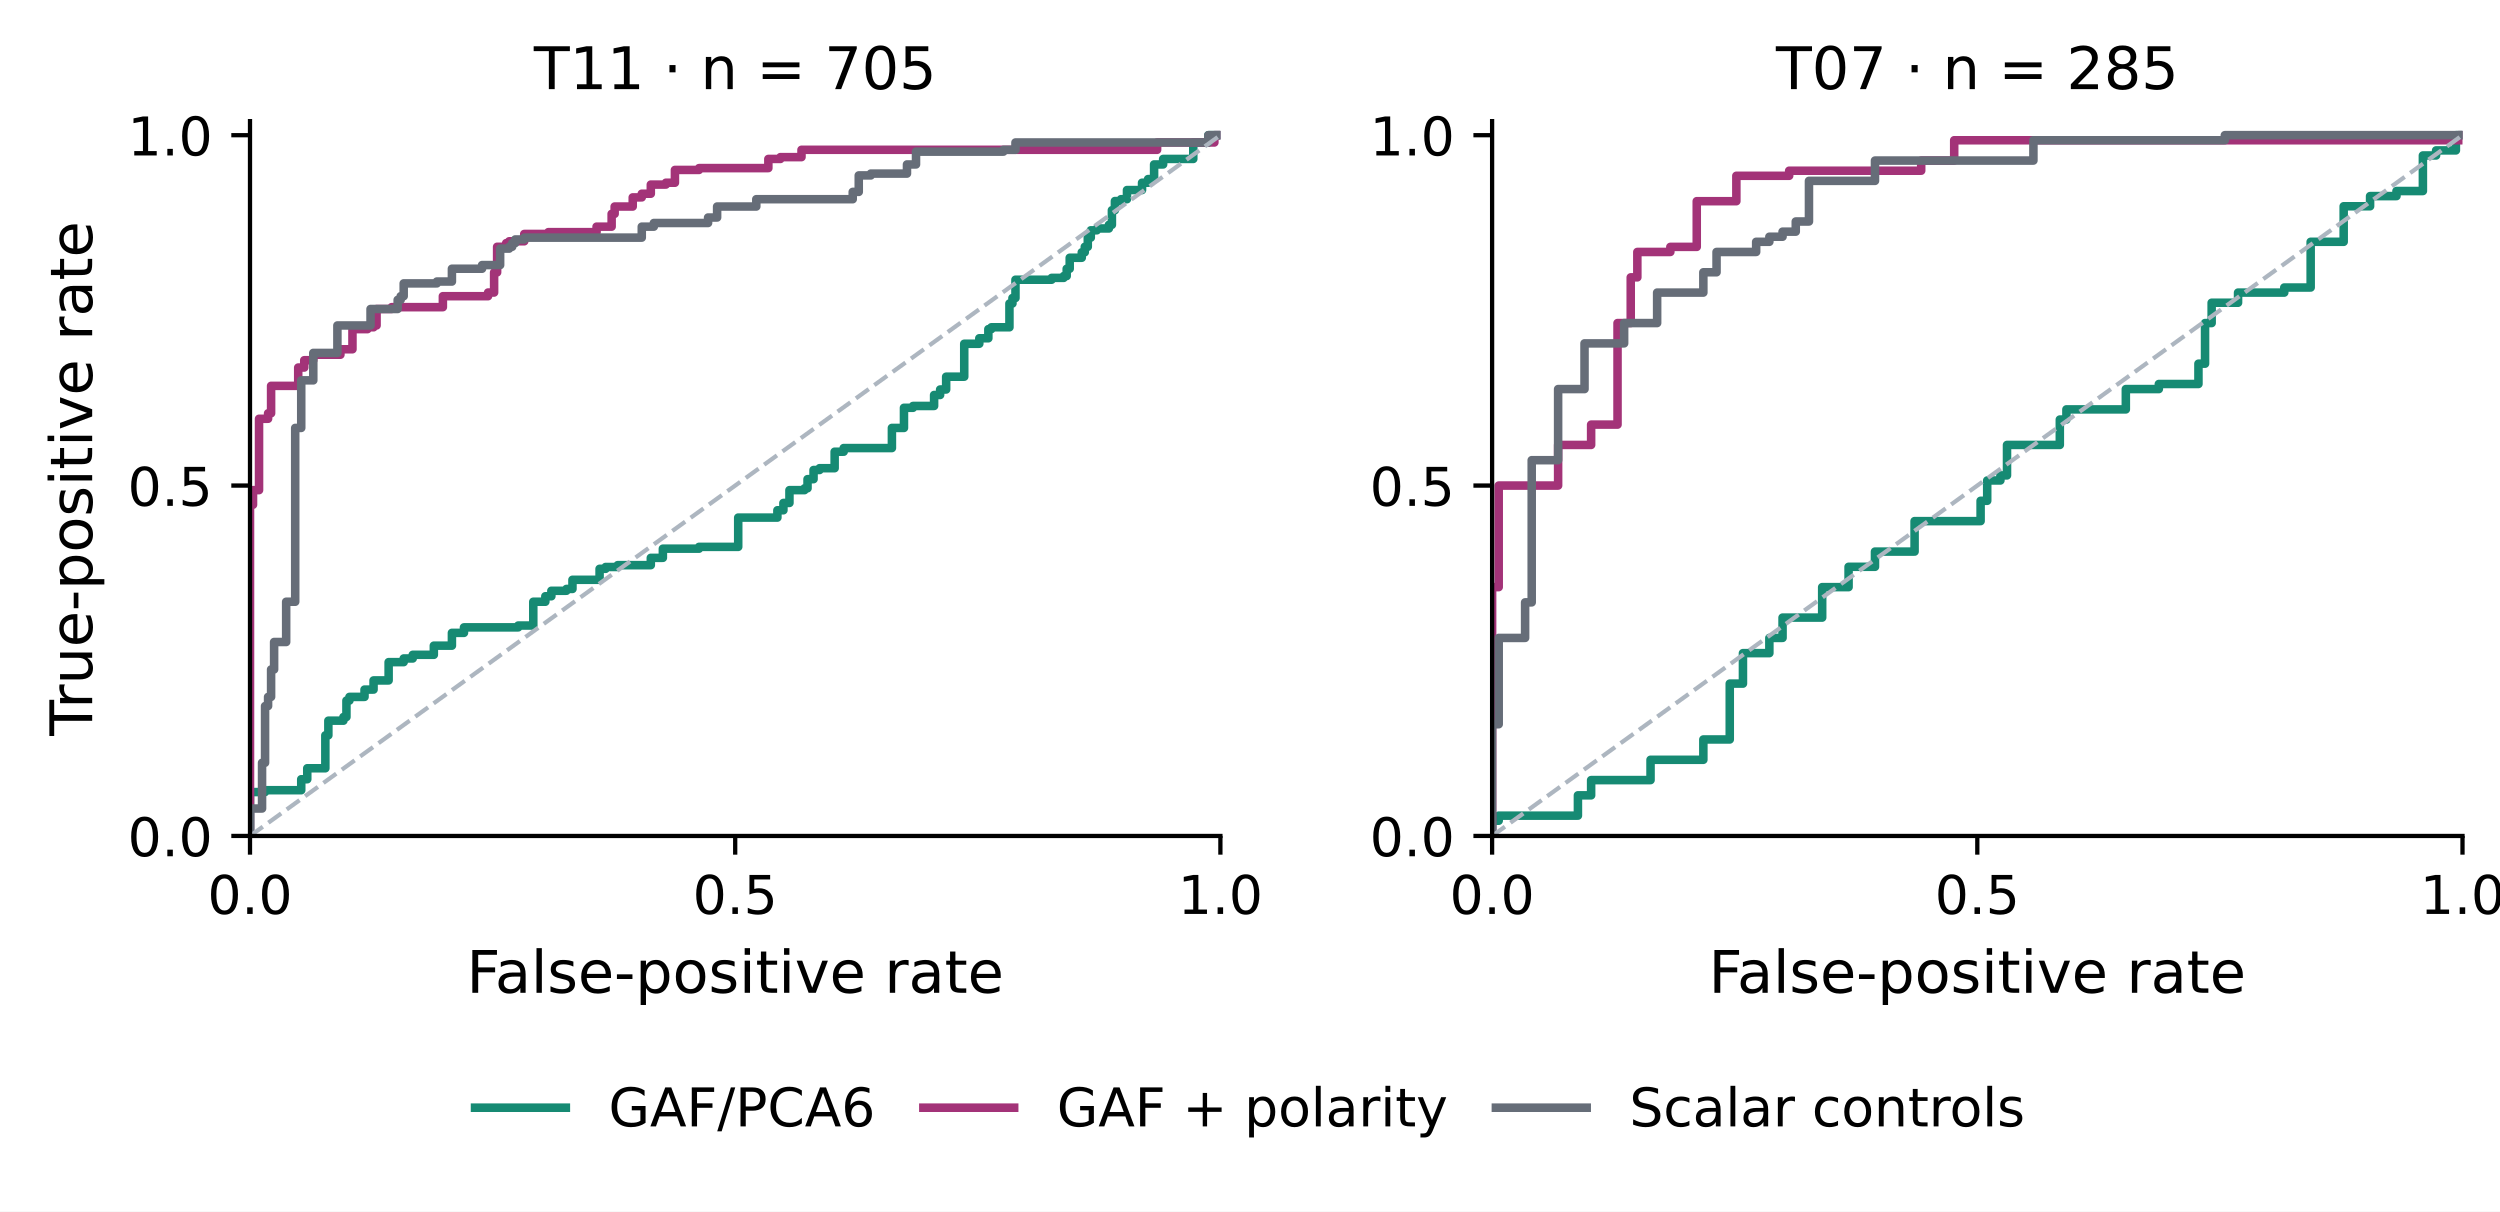
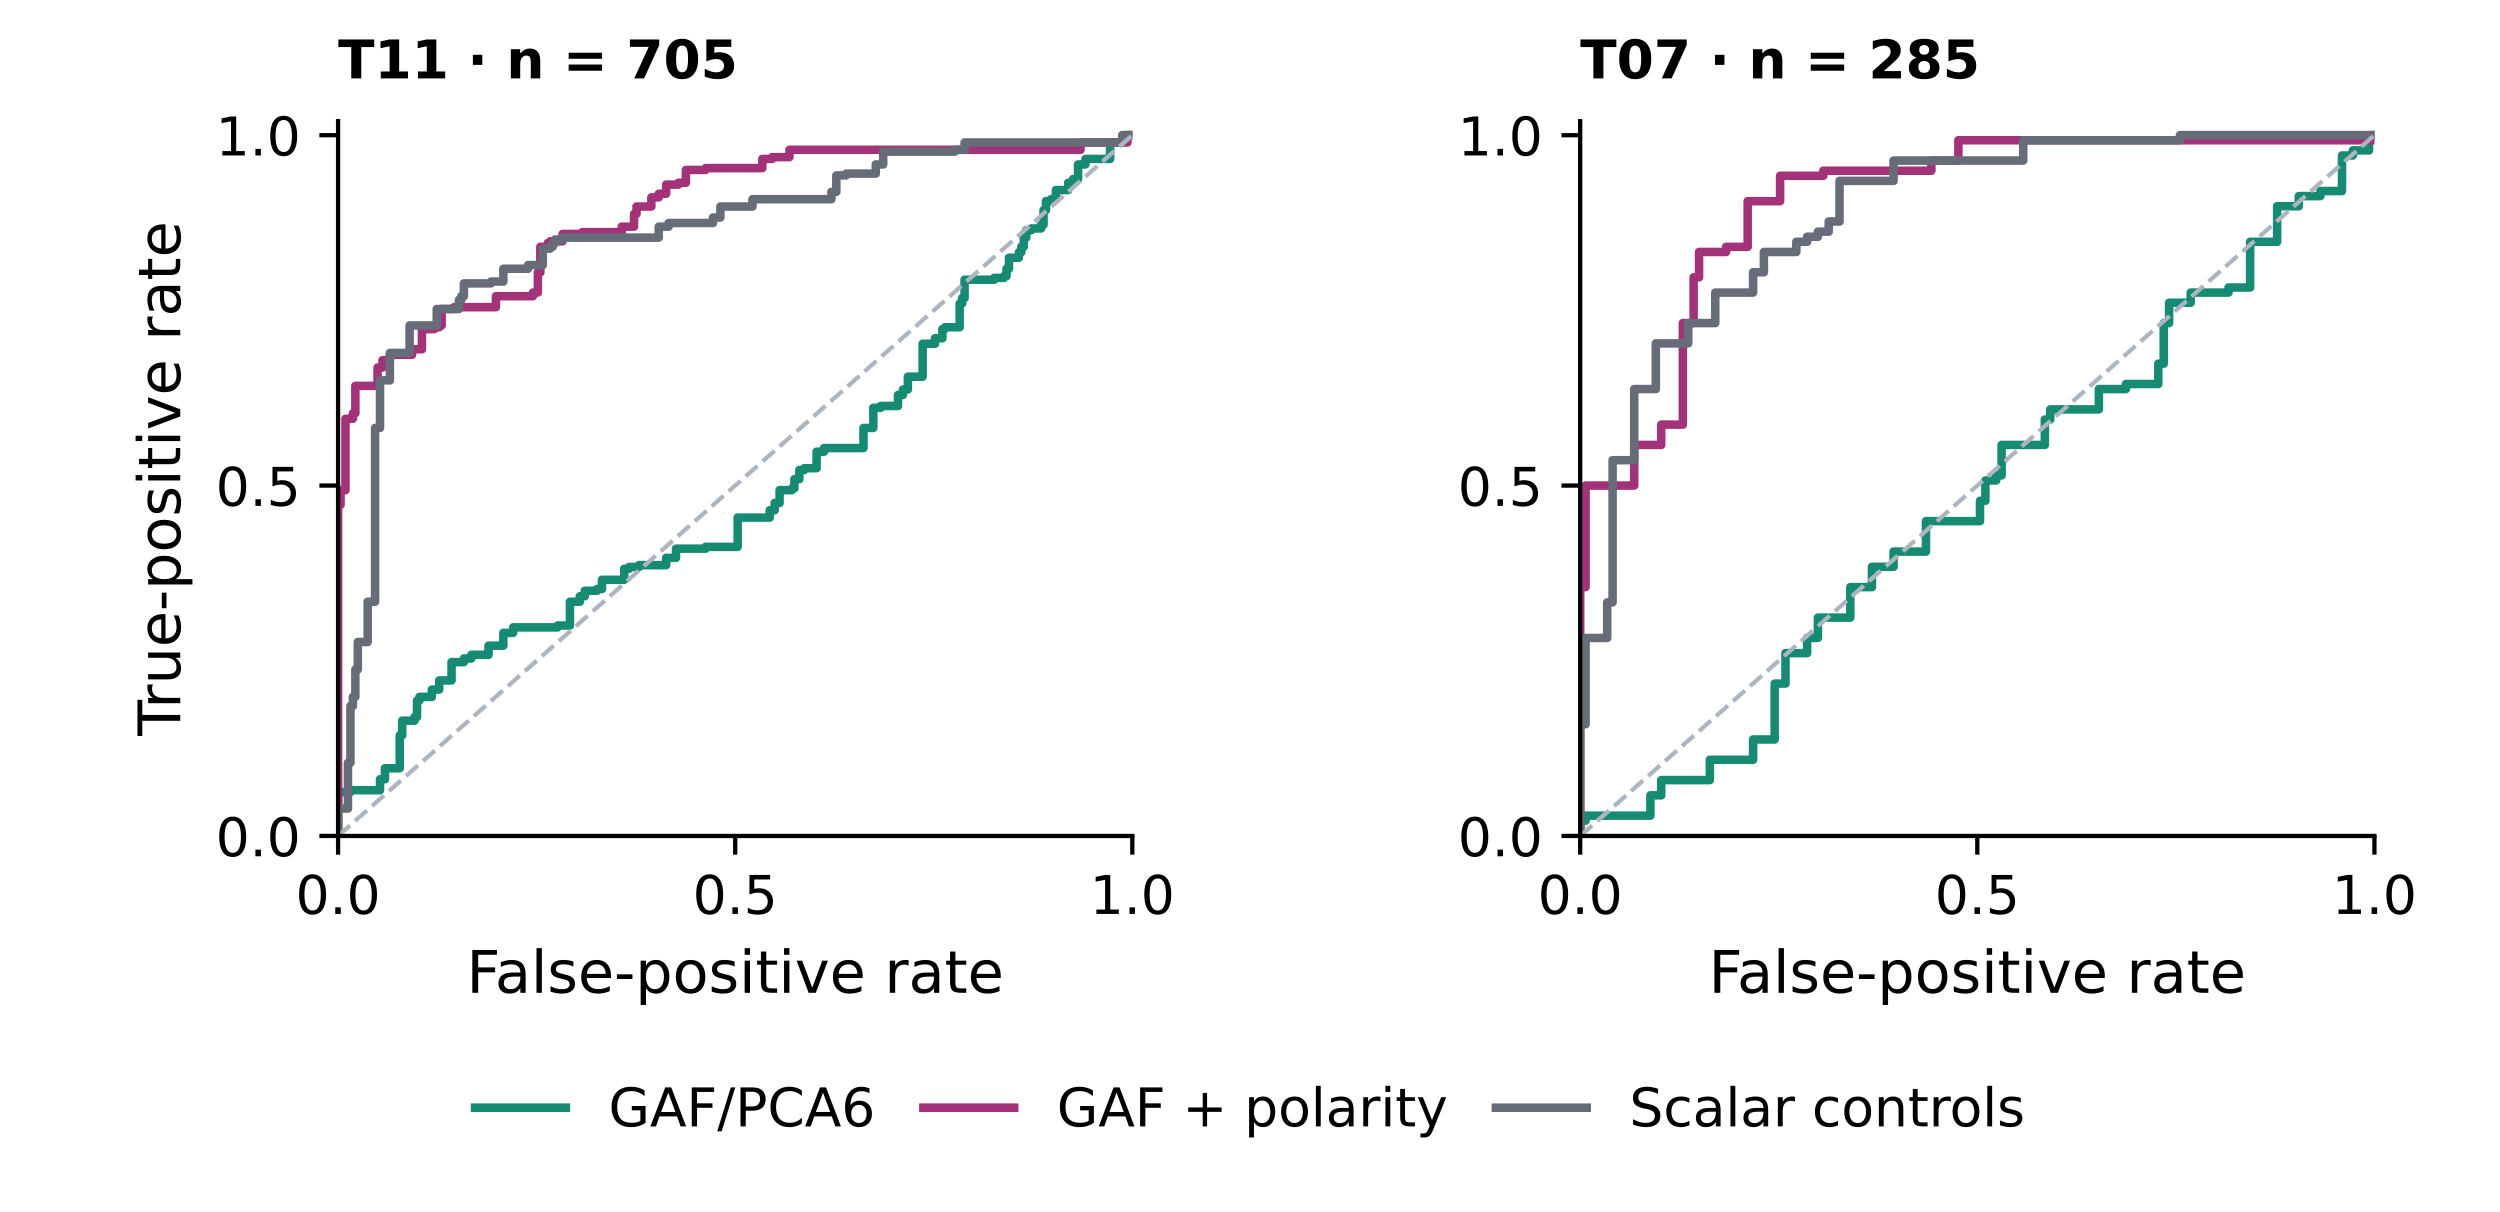
<svg xmlns="http://www.w3.org/2000/svg" xmlns:xlink="http://www.w3.org/1999/xlink" width="468pt" height="226.8pt" viewBox="0 0 468 226.8" version="1.1">
  <defs>
    <style type="text/css">*{stroke-linejoin: round; stroke-linecap: butt}</style>
  </defs>
  <g id="figure_1">
    <g id="patch_1">
      <path d="M 0 226.8  L 468 226.8  L 468 0  L 0 0  z " style="fill: #ffffff" />
    </g>
    <g id="axes_1">
      <g id="patch_2">
-         <path d="M 46.8 156.492  L 228.458 156.492  L 228.458 22.68  L 46.8 22.68  z " style="fill: #ffffff" />
+         <path d="M 63.289 156.492  L 211.969 156.492  L 211.969 22.68  L 63.289 22.68  z " style="fill: #ffffff" />
      </g>
      <g id="matplotlib.axis_1">
        <g id="xtick_1">
          <g id="line2d_1">
            <defs>
-               <path id="mde075fd9da" d="M 0 0  L 0 3.5  " style="stroke: #000000; stroke-width: 0.8" />
+               <path id="mc99fe147b3" d="M 0 0  L 0 3.5  " style="stroke: #000000; stroke-width: 0.8" />
            </defs>
            <g>
-               <use xlink:href="#mde075fd9da" x="46.8" y="156.492" style="stroke: #000000; stroke-width: 0.8" />
+               <use xlink:href="#mc99fe147b3" x="63.289" y="156.492" style="stroke: #000000; stroke-width: 0.8" />
            </g>
          </g>
          <g id="text_1">
-             <text style="font-size: 10px; font-family: 'DejaVu Sans'; text-anchor: middle" x="46.8" y="171.09" transform="rotate(-0 46.8 171.0897)">0.0</text>
+             <text style="font-size: 10px; font-family: 'DejaVu Sans'; text-anchor: middle" x="63.289" y="171.09" transform="rotate(-0 63.28895 171.0897)">0.0</text>
          </g>
        </g>
        <g id="xtick_2">
          <g id="line2d_2">
            <g>
-               <use xlink:href="#mde075fd9da" x="137.629" y="156.492" style="stroke: #000000; stroke-width: 0.8" />
+               <use xlink:href="#mc99fe147b3" x="137.629" y="156.492" style="stroke: #000000; stroke-width: 0.8" />
            </g>
          </g>
          <g id="text_2">
            <text style="font-size: 10px; font-family: 'DejaVu Sans'; text-anchor: middle" x="137.629" y="171.09" transform="rotate(-0 137.6289 171.0897)">0.5</text>
          </g>
        </g>
        <g id="xtick_3">
          <g id="line2d_3">
            <g>
-               <use xlink:href="#mde075fd9da" x="228.458" y="156.492" style="stroke: #000000; stroke-width: 0.8" />
+               <use xlink:href="#mc99fe147b3" x="211.969" y="156.492" style="stroke: #000000; stroke-width: 0.8" />
            </g>
          </g>
          <g id="text_3">
-             <text style="font-size: 10px; font-family: 'DejaVu Sans'; text-anchor: middle" x="228.458" y="171.09" transform="rotate(-0 228.4579 171.0897)">1.0</text>
+             <text style="font-size: 10px; font-family: 'DejaVu Sans'; text-anchor: middle" x="211.969" y="171.09" transform="rotate(-0 211.9689 171.0897)">1.0</text>
          </g>
        </g>
        <g id="text_4">
          <text style="font-size: 11px; font-family: 'DejaVu Sans'; text-anchor: middle" x="137.629" y="185.85" transform="rotate(-0 137.6289 185.8503)">False-positive rate</text>
        </g>
      </g>
      <g id="matplotlib.axis_2">
        <g id="ytick_1">
          <g id="line2d_4">
            <defs>
-               <path id="mba342de4a7" d="M 0 0  L -3.5 0  " style="stroke: #000000; stroke-width: 0.8" />
+               <path id="me223e1f1e1" d="M 0 0  L -3.5 0  " style="stroke: #000000; stroke-width: 0.8" />
            </defs>
            <g>
-               <use xlink:href="#mba342de4a7" x="46.8" y="156.492" style="stroke: #000000; stroke-width: 0.8" />
+               <use xlink:href="#me223e1f1e1" x="63.289" y="156.492" style="stroke: #000000; stroke-width: 0.8" />
            </g>
          </g>
          <g id="text_5">
-             <text style="font-size: 10px; font-family: 'DejaVu Sans'; text-anchor: end" x="39.8" y="160.291" transform="rotate(-0 39.8 160.2908)">0.0</text>
+             <text style="font-size: 10px; font-family: 'DejaVu Sans'; text-anchor: end" x="56.289" y="160.291" transform="rotate(-0 56.28895 160.2908)">0.0</text>
          </g>
        </g>
        <g id="ytick_2">
          <g id="line2d_5">
            <g>
-               <use xlink:href="#mba342de4a7" x="46.8" y="90.898" style="stroke: #000000; stroke-width: 0.8" />
+               <use xlink:href="#me223e1f1e1" x="63.289" y="90.898" style="stroke: #000000; stroke-width: 0.8" />
            </g>
          </g>
          <g id="text_6">
-             <text style="font-size: 10px; font-family: 'DejaVu Sans'; text-anchor: end" x="39.8" y="94.697" transform="rotate(-0 39.8 94.69671)">0.5</text>
+             <text style="font-size: 10px; font-family: 'DejaVu Sans'; text-anchor: end" x="56.289" y="94.697" transform="rotate(-0 56.28895 94.69671)">0.5</text>
          </g>
        </g>
        <g id="ytick_3">
          <g id="line2d_6">
            <g>
-               <use xlink:href="#mba342de4a7" x="46.8" y="25.304" style="stroke: #000000; stroke-width: 0.8" />
+               <use xlink:href="#me223e1f1e1" x="63.289" y="25.304" style="stroke: #000000; stroke-width: 0.8" />
            </g>
          </g>
          <g id="text_7">
-             <text style="font-size: 10px; font-family: 'DejaVu Sans'; text-anchor: end" x="39.8" y="29.103" transform="rotate(-0 39.8 29.10259)">1.0</text>
+             <text style="font-size: 10px; font-family: 'DejaVu Sans'; text-anchor: end" x="56.289" y="29.103" transform="rotate(-0 56.28895 29.10259)">1.0</text>
          </g>
        </g>
        <g id="text_8">
-           <text style="font-size: 11px; font-family: 'DejaVu Sans'; text-anchor: middle" x="17.254" y="89.586" transform="rotate(-90 17.2543 89.586)">True-positive rate</text>
+           <text style="font-size: 11px; font-family: 'DejaVu Sans'; text-anchor: middle" x="33.743" y="89.586" transform="rotate(-90 33.74324 89.586)">True-positive rate</text>
        </g>
      </g>
      <g id="line2d_7">
-         <path d="M 46.8 156.492  L 46.8 148.271  L 49.621 148.271  L 49.621 147.929  L 56.391 147.929  L 56.391 145.874  L 57.519 145.874  L 57.519 143.818  L 60.904 143.818  L 60.904 137.653  L 61.468 137.653  L 61.468 134.913  L 64.289 134.913  L 64.289 134.228  L 64.853 134.228  L 64.853 131.145  L 65.417 131.145  L 65.417 130.46  L 68.238 130.46  L 68.238 129.09  L 69.93 129.09  L 69.93 127.377  L 72.751 127.377  L 72.751 123.952  L 75.572 123.952  L 75.572 123.267  L 77.264 123.267  L 77.264 122.582  L 81.213 122.582  L 81.213 120.869  L 84.598 120.869  L 84.598 118.471  L 86.855 118.471  L 86.855 117.444  L 97.01 117.444  L 97.01 117.101  L 99.831 117.101  L 99.831 112.648  L 102.087 112.648  L 102.087 111.621  L 103.215 111.621  L 103.215 110.593  L 106.036 110.593  L 106.036 110.251  L 107.165 110.251  L 107.165 108.538  L 112.242 108.538  L 112.242 106.483  L 113.37 106.483  L 113.37 106.14  L 115.627 106.14  L 115.627 105.798  L 121.833 105.798  L 121.833 104.428  L 124.089 104.428  L 124.089 102.715  L 130.859 102.715  L 130.859 102.373  L 138.193 102.373  L 138.193 96.892  L 145.527 96.892  L 145.527 95.522  L 146.655 95.522  L 146.655 94.152  L 147.784 94.152  L 147.784 91.754  L 150.605 91.754  L 150.605 91.412  L 151.169 91.412  L 151.169 89.699  L 152.297 89.699  L 152.297 87.986  L 153.425 87.986  L 153.425 87.644  L 156.246 87.644  L 156.246 84.561  L 157.939 84.561  L 157.939 83.876  L 166.965 83.876  L 166.965 80.108  L 169.222 80.108  L 169.222 76.34  L 170.914 76.34  L 170.914 75.998  L 174.863 75.998  L 174.863 73.943  L 175.991 73.943  L 175.991 72.915  L 177.12 72.915  L 177.12 70.517  L 180.505 70.517  L 180.505 64.352  L 183.325 64.352  L 183.325 63.324  L 185.018 63.324  L 185.018 61.612  L 185.582 61.612  L 185.582 61.269  L 188.967 61.269  L 188.967 56.816  L 189.531 56.816  L 189.531 55.789  L 190.095 55.789  L 190.095 52.363  L 196.865 52.363  L 196.865 52.021  L 199.122 52.021  L 199.122 51.678  L 199.686 51.678  L 199.686 50.308  L 200.25 50.308  L 200.25 48.253  L 202.507 48.253  L 202.507 47.226  L 203.071 47.226  L 203.071 46.198  L 203.635 46.198  L 203.635 44.485  L 204.199 44.485  L 204.199 43.115  L 205.328 43.115  L 205.328 42.773  L 207.584 42.773  L 207.584 42.088  L 208.148 42.088  L 208.148 39.347  L 208.712 39.347  L 208.712 37.635  L 209.841 37.635  L 209.841 37.292  L 210.969 37.292  L 210.969 35.58  L 213.79 35.58  L 213.79 34.209  L 214.918 34.209  L 214.918 33.524  L 216.046 33.524  L 216.046 30.784  L 217.739 30.784  L 217.739 29.757  L 223.381 29.757  L 223.381 26.674  L 226.201 26.674  L 226.201 25.304  L 228.458 25.304  L 228.458 25.304  " clip-path="url(#p393df669f2)" style="fill: none; stroke: #168a73; stroke-width: 1.6; stroke-linecap: square" />
+         <path d="M 63.289 156.492  L 63.289 148.271  L 65.598 148.271  L 65.598 147.929  L 71.139 147.929  L 71.139 145.874  L 72.062 145.874  L 72.062 143.818  L 74.832 143.818  L 74.832 137.653  L 75.294 137.653  L 75.294 134.913  L 77.603 134.913  L 77.603 134.228  L 78.065 134.228  L 78.065 131.145  L 78.526 131.145  L 78.526 130.46  L 80.835 130.46  L 80.835 129.09  L 82.22 129.09  L 82.22 127.377  L 84.529 127.377  L 84.529 123.952  L 86.838 123.952  L 86.838 123.267  L 88.223 123.267  L 88.223 122.582  L 91.455 122.582  L 91.455 120.869  L 94.225 120.869  L 94.225 118.471  L 96.072 118.471  L 96.072 117.444  L 104.384 117.444  L 104.384 117.101  L 106.692 117.101  L 106.692 112.648  L 108.539 112.648  L 108.539 111.621  L 109.463 111.621  L 109.463 110.593  L 111.772 110.593  L 111.772 110.251  L 112.695 110.251  L 112.695 108.538  L 116.851 108.538  L 116.851 106.483  L 117.774 106.483  L 117.774 106.14  L 119.621 106.14  L 119.621 105.798  L 124.7 105.798  L 124.7 104.428  L 126.547 104.428  L 126.547 102.715  L 132.088 102.715  L 132.088 102.373  L 138.091 102.373  L 138.091 96.892  L 144.093 96.892  L 144.093 95.522  L 145.017 95.522  L 145.017 94.152  L 145.94 94.152  L 145.94 91.754  L 148.249 91.754  L 148.249 91.412  L 148.711 91.412  L 148.711 89.699  L 149.634 89.699  L 149.634 87.986  L 150.558 87.986  L 150.558 87.644  L 152.866 87.644  L 152.866 84.561  L 154.252 84.561  L 154.252 83.876  L 161.639 83.876  L 161.639 80.108  L 163.486 80.108  L 163.486 76.34  L 164.872 76.34  L 164.872 75.998  L 168.104 75.998  L 168.104 73.943  L 169.027 73.943  L 169.027 72.915  L 169.951 72.915  L 169.951 70.517  L 172.721 70.517  L 172.721 64.352  L 175.03 64.352  L 175.03 63.324  L 176.415 63.324  L 176.415 61.612  L 176.877 61.612  L 176.877 61.269  L 179.647 61.269  L 179.647 56.816  L 180.109 56.816  L 180.109 55.789  L 180.571 55.789  L 180.571 52.363  L 186.112 52.363  L 186.112 52.021  L 187.959 52.021  L 187.959 51.678  L 188.42 51.678  L 188.42 50.308  L 188.882 50.308  L 188.882 48.253  L 190.729 48.253  L 190.729 47.226  L 191.191 47.226  L 191.191 46.198  L 191.652 46.198  L 191.652 44.485  L 192.114 44.485  L 192.114 43.115  L 193.038 43.115  L 193.038 42.773  L 194.885 42.773  L 194.885 42.088  L 195.346 42.088  L 195.346 39.347  L 195.808 39.347  L 195.808 37.635  L 196.732 37.635  L 196.732 37.292  L 197.655 37.292  L 197.655 35.58  L 199.964 35.58  L 199.964 34.209  L 200.887 34.209  L 200.887 33.524  L 201.811 33.524  L 201.811 30.784  L 203.196 30.784  L 203.196 29.757  L 207.813 29.757  L 207.813 26.674  L 210.122 26.674  L 210.122 25.304  L 211.969 25.304  L 211.969 25.304  " clip-path="url(#p1539305c6e)" style="fill: none; stroke: #168a73; stroke-width: 1.6; stroke-linecap: square" />
      </g>
      <g id="line2d_8">
-         <path d="M 46.8 156.492  L 46.8 94.494  L 47.364 94.494  L 47.364 91.754  L 48.492 91.754  L 48.492 78.396  L 50.185 78.396  L 50.185 77.368  L 50.749 77.368  L 50.749 72.23  L 55.826 72.23  L 55.826 68.805  L 56.955 68.805  L 56.955 67.435  L 58.647 67.435  L 58.647 66.407  L 63.725 66.407  L 63.725 65.38  L 65.981 65.38  L 65.981 61.612  L 68.802 61.612  L 68.802 61.269  L 69.93 61.269  L 69.93 60.927  L 70.495 60.927  L 70.495 57.844  L 73.315 57.844  L 73.315 57.501  L 82.906 57.501  L 82.906 55.446  L 91.368 55.446  L 91.368 54.761  L 92.497 54.761  L 92.497 50.993  L 93.061 50.993  L 93.061 46.198  L 94.753 46.198  L 94.753 45.513  L 95.317 45.513  L 95.317 45.17  L 98.138 45.17  L 98.138 43.8  L 102.651 43.8  L 102.651 43.458  L 111.678 43.458  L 111.678 42.43  L 114.499 42.43  L 114.499 40.032  L 115.063 40.032  L 115.063 38.662  L 118.448 38.662  L 118.448 36.95  L 120.14 36.95  L 120.14 36.265  L 121.833 36.265  L 121.833 34.552  L 124.653 34.552  L 124.653 34.209  L 126.346 34.209  L 126.346 31.812  L 130.859 31.812  L 130.859 31.469  L 143.835 31.469  L 143.835 29.757  L 146.091 29.757  L 146.091 29.414  L 150.04 29.414  L 150.04 28.044  L 216.611 28.044  L 216.611 26.674  L 227.33 26.674  L 227.33 25.304  L 228.458 25.304  L 228.458 25.304  " clip-path="url(#p393df669f2)" style="fill: none; stroke: #a33378; stroke-width: 1.6; stroke-linecap: square" />
+         <path d="M 63.289 156.492  L 63.289 94.494  L 63.751 94.494  L 63.751 91.754  L 64.674 91.754  L 64.674 78.396  L 66.059 78.396  L 66.059 77.368  L 66.521 77.368  L 66.521 72.23  L 70.677 72.23  L 70.677 68.805  L 71.6 68.805  L 71.6 67.435  L 72.985 67.435  L 72.985 66.407  L 77.141 66.407  L 77.141 65.38  L 78.988 65.38  L 78.988 61.612  L 81.297 61.612  L 81.297 61.269  L 82.22 61.269  L 82.22 60.927  L 82.682 60.927  L 82.682 57.844  L 84.991 57.844  L 84.991 57.501  L 92.84 57.501  L 92.84 55.446  L 99.766 55.446  L 99.766 54.761  L 100.69 54.761  L 100.69 50.993  L 101.152 50.993  L 101.152 46.198  L 102.537 46.198  L 102.537 45.513  L 102.999 45.513  L 102.999 45.17  L 105.307 45.17  L 105.307 43.8  L 109.001 43.8  L 109.001 43.458  L 116.389 43.458  L 116.389 42.43  L 118.698 42.43  L 118.698 40.032  L 119.159 40.032  L 119.159 38.662  L 121.93 38.662  L 121.93 36.95  L 123.315 36.95  L 123.315 36.265  L 124.7 36.265  L 124.7 34.552  L 127.009 34.552  L 127.009 34.209  L 128.394 34.209  L 128.394 31.812  L 132.088 31.812  L 132.088 31.469  L 142.708 31.469  L 142.708 29.757  L 144.555 29.757  L 144.555 29.414  L 147.787 29.414  L 147.787 28.044  L 202.272 28.044  L 202.272 26.674  L 211.045 26.674  L 211.045 25.304  L 211.969 25.304  L 211.969 25.304  " clip-path="url(#p1539305c6e)" style="fill: none; stroke: #a33378; stroke-width: 1.6; stroke-linecap: square" />
      </g>
      <g id="line2d_9">
-         <path d="M 46.8 156.492  L 46.8 151.354  L 49.057 151.354  L 49.057 142.791  L 49.621 142.791  L 49.621 132.173  L 50.185 132.173  L 50.185 130.46  L 50.749 130.46  L 50.749 125.322  L 51.313 125.322  L 51.313 120.184  L 53.57 120.184  L 53.57 112.648  L 55.262 112.648  L 55.262 80.108  L 56.391 80.108  L 56.391 71.203  L 58.647 71.203  L 58.647 66.065  L 63.16 66.065  L 63.16 60.927  L 69.366 60.927  L 69.366 57.844  L 74.444 57.844  L 74.444 56.131  L 75.008 56.131  L 75.008 55.446  L 75.572 55.446  L 75.572 53.049  L 81.778 53.049  L 81.778 52.706  L 84.598 52.706  L 84.598 50.308  L 90.24 50.308  L 90.24 49.623  L 93.625 49.623  L 93.625 46.541  L 95.317 46.541  L 95.317 46.198  L 95.881 46.198  L 95.881 45.513  L 96.446 45.513  L 96.446 44.828  L 98.138 44.828  L 98.138 44.485  L 120.14 44.485  L 120.14 42.43  L 122.397 42.43  L 122.397 41.745  L 132.552 41.745  L 132.552 40.718  L 134.244 40.718  L 134.244 38.662  L 141.578 38.662  L 141.578 37.292  L 159.631 37.292  L 159.631 35.922  L 160.759 35.922  L 160.759 32.839  L 163.016 32.839  L 163.016 32.497  L 169.786 32.497  L 169.786 30.784  L 171.478 30.784  L 171.478 28.387  L 187.839 28.387  L 187.839 28.044  L 190.095 28.044  L 190.095 26.674  L 226.201 26.674  L 226.201 25.304  L 228.458 25.304  L 228.458 25.304  " clip-path="url(#p393df669f2)" style="fill: none; stroke: #666d78; stroke-width: 1.6; stroke-linecap: square" />
+         <path d="M 63.289 156.492  L 63.289 151.354  L 65.136 151.354  L 65.136 142.791  L 65.598 142.791  L 65.598 132.173  L 66.059 132.173  L 66.059 130.46  L 66.521 130.46  L 66.521 125.322  L 66.983 125.322  L 66.983 120.184  L 68.83 120.184  L 68.83 112.648  L 70.215 112.648  L 70.215 80.108  L 71.139 80.108  L 71.139 71.203  L 72.985 71.203  L 72.985 66.065  L 76.679 66.065  L 76.679 60.927  L 81.759 60.927  L 81.759 57.844  L 85.914 57.844  L 85.914 56.131  L 86.376 56.131  L 86.376 55.446  L 86.838 55.446  L 86.838 53.049  L 91.917 53.049  L 91.917 52.706  L 94.225 52.706  L 94.225 50.308  L 98.843 50.308  L 98.843 49.623  L 101.613 49.623  L 101.613 46.541  L 102.999 46.541  L 102.999 46.198  L 103.46 46.198  L 103.46 45.513  L 103.922 45.513  L 103.922 44.828  L 105.307 44.828  L 105.307 44.485  L 123.315 44.485  L 123.315 42.43  L 125.162 42.43  L 125.162 41.745  L 133.473 41.745  L 133.473 40.718  L 134.859 40.718  L 134.859 38.662  L 140.861 38.662  L 140.861 37.292  L 155.637 37.292  L 155.637 35.922  L 156.56 35.922  L 156.56 32.839  L 158.407 32.839  L 158.407 32.497  L 163.948 32.497  L 163.948 30.784  L 165.333 30.784  L 165.333 28.387  L 178.724 28.387  L 178.724 28.044  L 180.571 28.044  L 180.571 26.674  L 210.122 26.674  L 210.122 25.304  L 211.969 25.304  L 211.969 25.304  " clip-path="url(#p1539305c6e)" style="fill: none; stroke: #666d78; stroke-width: 1.6; stroke-linecap: square" />
      </g>
      <g id="line2d_10">
-         <path d="M 46.8 156.492  L 228.458 25.304  " clip-path="url(#p393df669f2)" style="fill: none; stroke-dasharray: 2.96,1.28; stroke-dashoffset: 0; stroke: #adb6c0; stroke-width: 0.8" />
+         <path d="M 63.289 156.492  L 211.969 25.304  " clip-path="url(#p1539305c6e)" style="fill: none; stroke-dasharray: 2.96,1.28; stroke-dashoffset: 0; stroke: #adb6c0; stroke-width: 0.8" />
      </g>
      <g id="patch_3">
-         <path d="M 46.8 156.492  L 46.8 22.68  " style="fill: none; stroke: #000000; stroke-width: 0.8; stroke-linejoin: miter; stroke-linecap: square" />
+         <path d="M 63.289 156.492  L 63.289 22.68  " style="fill: none; stroke: #000000; stroke-width: 0.8; stroke-linejoin: miter; stroke-linecap: square" />
      </g>
      <g id="patch_4">
-         <path d="M 46.8 156.492  L 228.458 156.492  " style="fill: none; stroke: #000000; stroke-width: 0.8; stroke-linejoin: miter; stroke-linecap: square" />
+         <path d="M 63.289 156.492  L 211.969 156.492  " style="fill: none; stroke: #000000; stroke-width: 0.8; stroke-linejoin: miter; stroke-linecap: square" />
      </g>
      <g id="text_9">
-         <text style="font-size: 11px; font-family: 'DejaVu Sans'; text-anchor: middle" x="137.629" y="16.68" transform="rotate(-0 137.6289 16.68)">T11 · n = 705</text>
+         <text style="font-weight: 700; font-size: 10px; font-family: 'DejaVu Sans'; text-anchor: start" x="63.289" y="14.68" transform="rotate(-0 63.28895 14.68)">T11 · n = 705</text>
      </g>
    </g>
    <g id="axes_2">
      <g id="patch_5">
-         <path d="M 279.322 156.492  L 460.98 156.492  L 460.98 22.68  L 279.322 22.68  z " style="fill: #ffffff" />
+         <path d="M 295.811 156.492  L 444.491 156.492  L 444.491 22.68  L 295.811 22.68  z " style="fill: #ffffff" />
      </g>
      <g id="matplotlib.axis_3">
        <g id="xtick_4">
          <g id="line2d_11">
            <g>
-               <use xlink:href="#mde075fd9da" x="279.322" y="156.492" style="stroke: #000000; stroke-width: 0.8" />
+               <use xlink:href="#mc99fe147b3" x="295.811" y="156.492" style="stroke: #000000; stroke-width: 0.8" />
            </g>
          </g>
          <g id="text_10">
-             <text style="font-size: 10px; font-family: 'DejaVu Sans'; text-anchor: middle" x="279.322" y="171.09" transform="rotate(-0 279.3221 171.0897)">0.0</text>
+             <text style="font-size: 10px; font-family: 'DejaVu Sans'; text-anchor: middle" x="295.811" y="171.09" transform="rotate(-0 295.8111 171.0897)">0.0</text>
          </g>
        </g>
        <g id="xtick_5">
          <g id="line2d_12">
            <g>
-               <use xlink:href="#mde075fd9da" x="370.151" y="156.492" style="stroke: #000000; stroke-width: 0.8" />
+               <use xlink:href="#mc99fe147b3" x="370.151" y="156.492" style="stroke: #000000; stroke-width: 0.8" />
            </g>
          </g>
          <g id="text_11">
            <text style="font-size: 10px; font-family: 'DejaVu Sans'; text-anchor: middle" x="370.151" y="171.09" transform="rotate(-0 370.1511 171.0897)">0.5</text>
          </g>
        </g>
        <g id="xtick_6">
          <g id="line2d_13">
            <g>
-               <use xlink:href="#mde075fd9da" x="460.98" y="156.492" style="stroke: #000000; stroke-width: 0.8" />
+               <use xlink:href="#mc99fe147b3" x="444.491" y="156.492" style="stroke: #000000; stroke-width: 0.8" />
            </g>
          </g>
          <g id="text_12">
-             <text style="font-size: 10px; font-family: 'DejaVu Sans'; text-anchor: middle" x="460.98" y="171.09" transform="rotate(-0 460.98 171.0897)">1.0</text>
+             <text style="font-size: 10px; font-family: 'DejaVu Sans'; text-anchor: middle" x="444.491" y="171.09" transform="rotate(-0 444.4911 171.0897)">1.0</text>
          </g>
        </g>
        <g id="text_13">
          <text style="font-size: 11px; font-family: 'DejaVu Sans'; text-anchor: middle" x="370.151" y="185.85" transform="rotate(-0 370.1511 185.8503)">False-positive rate</text>
        </g>
      </g>
      <g id="matplotlib.axis_4">
        <g id="ytick_4">
          <g id="line2d_14">
            <g>
-               <use xlink:href="#mba342de4a7" x="279.322" y="156.492" style="stroke: #000000; stroke-width: 0.8" />
+               <use xlink:href="#me223e1f1e1" x="295.811" y="156.492" style="stroke: #000000; stroke-width: 0.8" />
            </g>
          </g>
          <g id="text_14">
-             <text style="font-size: 10px; font-family: 'DejaVu Sans'; text-anchor: end" x="272.322" y="160.291" transform="rotate(-0 272.3221 160.2908)">0.0</text>
+             <text style="font-size: 10px; font-family: 'DejaVu Sans'; text-anchor: end" x="288.811" y="160.291" transform="rotate(-0 288.8111 160.2908)">0.0</text>
          </g>
        </g>
        <g id="ytick_5">
          <g id="line2d_15">
            <g>
-               <use xlink:href="#mba342de4a7" x="279.322" y="90.898" style="stroke: #000000; stroke-width: 0.8" />
+               <use xlink:href="#me223e1f1e1" x="295.811" y="90.898" style="stroke: #000000; stroke-width: 0.8" />
            </g>
          </g>
          <g id="text_15">
-             <text style="font-size: 10px; font-family: 'DejaVu Sans'; text-anchor: end" x="272.322" y="94.697" transform="rotate(-0 272.3221 94.69671)">0.5</text>
+             <text style="font-size: 10px; font-family: 'DejaVu Sans'; text-anchor: end" x="288.811" y="94.697" transform="rotate(-0 288.8111 94.69671)">0.5</text>
          </g>
        </g>
        <g id="ytick_6">
          <g id="line2d_16">
            <g>
-               <use xlink:href="#mba342de4a7" x="279.322" y="25.304" style="stroke: #000000; stroke-width: 0.8" />
+               <use xlink:href="#me223e1f1e1" x="295.811" y="25.304" style="stroke: #000000; stroke-width: 0.8" />
            </g>
          </g>
          <g id="text_16">
-             <text style="font-size: 10px; font-family: 'DejaVu Sans'; text-anchor: end" x="272.322" y="29.103" transform="rotate(-0 272.3221 29.10259)">1.0</text>
+             <text style="font-size: 10px; font-family: 'DejaVu Sans'; text-anchor: end" x="288.811" y="29.103" transform="rotate(-0 288.8111 29.10259)">1.0</text>
          </g>
        </g>
      </g>
      <g id="line2d_17">
-         <path d="M 279.322 156.492  L 279.322 153.64  L 280.558 153.64  L 280.558 152.689  L 285.501 152.689  L 287.972 152.689  L 294.151 152.689  L 295.387 152.689  L 295.387 151.739  L 295.387 149.838  L 295.387 148.887  L 297.859 148.887  L 297.859 146.035  L 302.802 146.035  L 308.981 146.035  L 308.981 142.232  L 310.216 142.232  L 312.688 142.232  L 316.395 142.232  L 318.867 142.232  L 318.867 138.43  L 323.81 138.43  L 323.81 130.825  L 323.81 129.874  L 323.81 127.973  L 326.281 127.973  L 326.281 122.269  L 331.224 122.269  L 331.224 119.417  L 333.696 119.417  L 333.696 115.615  L 338.639 115.615  L 341.111 115.615  L 341.111 113.713  L 341.111 109.911  L 344.818 109.911  L 346.054 109.911  L 346.054 106.108  L 350.997 106.108  L 350.997 105.157  L 350.997 103.256  L 357.175 103.256  L 358.411 103.256  L 358.411 97.552  L 360.883 97.552  L 370.769 97.552  L 370.769 93.75  L 372.005 93.75  L 372.005 89.947  L 374.476 89.947  L 374.476 88.997  L 375.712 88.997  L 375.712 88.046  L 375.712 84.243  L 375.712 83.293  L 385.598 83.293  L 385.598 79.49  L 385.598 78.54  L 386.834 78.54  L 386.834 76.638  L 394.249 76.638  L 397.956 76.638  L 397.956 72.836  L 402.899 72.836  L 404.135 72.836  L 404.135 71.885  L 406.606 71.885  L 411.549 71.885  L 411.549 68.083  L 412.785 68.083  L 412.785 67.132  L 412.785 64.28  L 412.785 60.477  L 414.021 60.477  L 414.021 56.675  L 418.964 56.675  L 418.964 54.774  L 420.2 54.774  L 425.143 54.774  L 427.614 54.774  L 427.614 53.823  L 432.557 53.823  L 432.557 52.872  L 432.557 45.267  L 435.029 45.267  L 438.736 45.267  L 438.736 43.366  L 438.736 41.465  L 438.736 38.613  L 439.972 38.613  L 443.679 38.613  L 443.679 36.711  L 448.622 36.711  L 448.622 35.761  L 453.565 35.761  L 453.565 31.958  L 453.565 29.106  L 456.037 29.106  L 456.037 28.156  L 458.508 28.156  L 459.744 28.156  L 459.744 27.205  L 459.744 25.304  L 460.98 25.304  " clip-path="url(#p7834c5868b)" style="fill: none; stroke: #168a73; stroke-width: 1.6; stroke-linecap: square" />
+         <path d="M 295.811 156.492  L 295.811 153.64  L 296.822 153.64  L 296.822 152.689  L 300.868 152.689  L 302.891 152.689  L 307.948 152.689  L 308.96 152.689  L 308.96 151.739  L 308.96 149.838  L 308.96 148.887  L 310.982 148.887  L 310.982 146.035  L 315.028 146.035  L 320.085 146.035  L 320.085 142.232  L 321.097 142.232  L 323.12 142.232  L 326.154 142.232  L 328.177 142.232  L 328.177 138.43  L 332.222 138.43  L 332.222 130.825  L 332.222 129.874  L 332.222 127.973  L 334.245 127.973  L 334.245 122.269  L 338.291 122.269  L 338.291 119.417  L 340.314 119.417  L 340.314 115.615  L 344.36 115.615  L 346.382 115.615  L 346.382 113.713  L 346.382 109.911  L 349.417 109.911  L 350.428 109.911  L 350.428 106.108  L 354.474 106.108  L 354.474 105.157  L 354.474 103.256  L 359.531 103.256  L 360.542 103.256  L 360.542 97.552  L 362.565 97.552  L 370.657 97.552  L 370.657 93.75  L 371.668 93.75  L 371.668 89.947  L 373.691 89.947  L 373.691 88.997  L 374.702 88.997  L 374.702 88.046  L 374.702 84.243  L 374.702 83.293  L 382.794 83.293  L 382.794 79.49  L 382.794 78.54  L 383.805 78.54  L 383.805 76.638  L 389.874 76.638  L 392.908 76.638  L 392.908 72.836  L 396.954 72.836  L 397.965 72.836  L 397.965 71.885  L 399.988 71.885  L 404.034 71.885  L 404.034 68.083  L 405.045 68.083  L 405.045 67.132  L 405.045 64.28  L 405.045 60.477  L 406.057 60.477  L 406.057 56.675  L 410.102 56.675  L 410.102 54.774  L 411.114 54.774  L 415.16 54.774  L 417.182 54.774  L 417.182 53.823  L 421.228 53.823  L 421.228 52.872  L 421.228 45.267  L 423.251 45.267  L 426.285 45.267  L 426.285 43.366  L 426.285 41.465  L 426.285 38.613  L 427.297 38.613  L 430.331 38.613  L 430.331 36.711  L 434.377 36.711  L 434.377 35.761  L 438.422 35.761  L 438.422 31.958  L 438.422 29.106  L 440.445 29.106  L 440.445 28.156  L 442.468 28.156  L 443.48 28.156  L 443.48 27.205  L 443.48 25.304  L 444.491 25.304  " clip-path="url(#pb94eee708c)" style="fill: none; stroke: #168a73; stroke-width: 1.6; stroke-linecap: square" />
      </g>
      <g id="line2d_18">
-         <path d="M 279.322 156.492  L 279.322 153.64  L 279.322 149.838  L 279.322 148.887  L 279.322 145.084  L 279.322 144.134  L 279.322 142.232  L 279.322 139.38  L 279.322 135.578  L 279.322 133.677  L 279.322 129.874  L 279.322 127.973  L 279.322 127.022  L 279.322 124.17  L 279.322 120.368  L 279.322 112.763  L 279.322 111.812  L 279.322 109.911  L 280.558 109.911  L 280.558 108.009  L 280.558 105.157  L 280.558 103.256  L 280.558 102.306  L 280.558 96.602  L 280.558 95.651  L 280.558 93.75  L 280.558 90.898  L 286.737 90.898  L 291.68 90.898  L 291.68 88.997  L 291.68 83.293  L 297.859 83.293  L 297.859 79.49  L 302.802 79.49  L 302.802 75.688  L 302.802 74.737  L 302.802 70.934  L 302.802 68.083  L 302.802 60.477  L 305.273 60.477  L 305.273 56.675  L 305.273 53.823  L 305.273 51.922  L 306.509 51.922  L 306.509 50.971  L 306.509 47.168  L 307.745 47.168  L 312.688 47.168  L 312.688 46.218  L 317.631 46.218  L 317.631 45.267  L 317.631 37.662  L 325.046 37.662  L 325.046 33.86  L 325.046 32.909  L 328.753 32.909  L 329.989 32.909  L 334.932 32.909  L 334.932 31.958  L 337.403 31.958  L 342.346 31.958  L 344.818 31.958  L 347.289 31.958  L 352.232 31.958  L 353.468 31.958  L 358.411 31.958  L 359.647 31.958  L 359.647 30.057  L 360.883 30.057  L 365.826 30.057  L 365.826 26.254  L 370.769 26.254  L 373.24 26.254  L 378.184 26.254  L 383.127 26.254  L 386.834 26.254  L 389.305 26.254  L 390.541 26.254  L 395.484 26.254  L 396.72 26.254  L 399.192 26.254  L 404.135 26.254  L 406.606 26.254  L 411.549 26.254  L 412.785 26.254  L 416.492 26.254  L 418.964 26.254  L 426.378 26.254  L 431.322 26.254  L 435.029 26.254  L 442.443 26.254  L 444.915 26.254  L 451.094 26.254  L 460.98 26.254  L 460.98 25.304  " clip-path="url(#p7834c5868b)" style="fill: none; stroke: #a33378; stroke-width: 1.6; stroke-linecap: square" />
+         <path d="M 295.811 156.492  L 295.811 153.64  L 295.811 149.838  L 295.811 148.887  L 295.811 145.084  L 295.811 144.134  L 295.811 142.232  L 295.811 139.38  L 295.811 135.578  L 295.811 133.677  L 295.811 129.874  L 295.811 127.973  L 295.811 127.022  L 295.811 124.17  L 295.811 120.368  L 295.811 112.763  L 295.811 111.812  L 295.811 109.911  L 296.822 109.911  L 296.822 108.009  L 296.822 105.157  L 296.822 103.256  L 296.822 102.306  L 296.822 96.602  L 296.822 95.651  L 296.822 93.75  L 296.822 90.898  L 301.88 90.898  L 305.925 90.898  L 305.925 88.997  L 305.925 83.293  L 310.982 83.293  L 310.982 79.49  L 315.028 79.49  L 315.028 75.688  L 315.028 74.737  L 315.028 70.934  L 315.028 68.083  L 315.028 60.477  L 317.051 60.477  L 317.051 56.675  L 317.051 53.823  L 317.051 51.922  L 318.062 51.922  L 318.062 50.971  L 318.062 47.168  L 319.074 47.168  L 323.12 47.168  L 323.12 46.218  L 327.165 46.218  L 327.165 45.267  L 327.165 37.662  L 333.234 37.662  L 333.234 33.86  L 333.234 32.909  L 336.268 32.909  L 337.28 32.909  L 341.325 32.909  L 341.325 31.958  L 343.348 31.958  L 347.394 31.958  L 349.417 31.958  L 351.44 31.958  L 355.485 31.958  L 356.497 31.958  L 360.542 31.958  L 361.554 31.958  L 361.554 30.057  L 362.565 30.057  L 366.611 30.057  L 366.611 26.254  L 370.657 26.254  L 372.68 26.254  L 376.725 26.254  L 380.771 26.254  L 383.805 26.254  L 385.828 26.254  L 386.84 26.254  L 390.885 26.254  L 391.897 26.254  L 393.92 26.254  L 397.965 26.254  L 399.988 26.254  L 404.034 26.254  L 405.045 26.254  L 408.08 26.254  L 410.102 26.254  L 416.171 26.254  L 420.217 26.254  L 423.251 26.254  L 429.32 26.254  L 431.342 26.254  L 436.4 26.254  L 444.491 26.254  L 444.491 25.304  " clip-path="url(#pb94eee708c)" style="fill: none; stroke: #a33378; stroke-width: 1.6; stroke-linecap: square" />
      </g>
      <g id="line2d_19">
-         <path d="M 279.322 156.492  L 279.322 153.64  L 279.322 146.035  L 279.322 143.183  L 279.322 141.282  L 279.322 137.479  L 279.322 135.578  L 280.558 135.578  L 280.558 134.627  L 280.558 128.923  L 280.558 127.022  L 280.558 123.22  L 280.558 120.368  L 280.558 119.417  L 285.501 119.417  L 285.501 115.615  L 285.501 112.763  L 286.737 112.763  L 286.737 108.96  L 286.737 108.009  L 286.737 106.108  L 286.737 103.256  L 286.737 99.454  L 286.737 95.651  L 286.737 89.947  L 286.737 86.145  L 291.68 86.145  L 291.68 85.194  L 291.68 81.391  L 291.68 75.688  L 291.68 73.786  L 291.68 72.836  L 296.623 72.836  L 296.623 69.033  L 296.623 68.083  L 296.623 64.28  L 299.094 64.28  L 304.037 64.28  L 304.037 60.477  L 310.216 60.477  L 310.216 58.576  L 310.216 54.774  L 312.688 54.774  L 317.631 54.774  L 318.867 54.774  L 318.867 50.971  L 321.338 50.971  L 321.338 47.168  L 326.281 47.168  L 328.753 47.168  L 328.753 45.267  L 331.224 45.267  L 331.224 44.317  L 333.696 44.317  L 333.696 43.366  L 336.167 43.366  L 336.167 41.465  L 338.639 41.465  L 338.639 39.563  L 338.639 35.761  L 338.639 33.86  L 343.582 33.86  L 344.818 33.86  L 349.761 33.86  L 350.997 33.86  L 350.997 30.057  L 355.94 30.057  L 362.119 30.057  L 364.59 30.057  L 374.476 30.057  L 376.948 30.057  L 380.655 30.057  L 380.655 26.254  L 384.362 26.254  L 389.305 26.254  L 393.013 26.254  L 397.956 26.254  L 401.663 26.254  L 404.135 26.254  L 407.842 26.254  L 415.257 26.254  L 416.492 26.254  L 416.492 25.304  L 417.728 25.304  L 420.2 25.304  L 421.435 25.304  L 423.907 25.304  L 425.143 25.304  L 435.029 25.304  L 436.265 25.304  L 441.208 25.304  L 447.387 25.304  L 452.33 25.304  L 453.565 25.304  L 456.037 25.304  L 459.744 25.304  L 460.98 25.304  " clip-path="url(#p7834c5868b)" style="fill: none; stroke: #666d78; stroke-width: 1.6; stroke-linecap: square" />
+         <path d="M 295.811 156.492  L 295.811 153.64  L 295.811 146.035  L 295.811 143.183  L 295.811 141.282  L 295.811 137.479  L 295.811 135.578  L 296.822 135.578  L 296.822 134.627  L 296.822 128.923  L 296.822 127.022  L 296.822 123.22  L 296.822 120.368  L 296.822 119.417  L 300.868 119.417  L 300.868 115.615  L 300.868 112.763  L 301.88 112.763  L 301.88 108.96  L 301.88 108.009  L 301.88 106.108  L 301.88 103.256  L 301.88 99.454  L 301.88 95.651  L 301.88 89.947  L 301.88 86.145  L 305.925 86.145  L 305.925 85.194  L 305.925 81.391  L 305.925 75.688  L 305.925 73.786  L 305.925 72.836  L 309.971 72.836  L 309.971 69.033  L 309.971 68.083  L 309.971 64.28  L 311.994 64.28  L 316.04 64.28  L 316.04 60.477  L 321.097 60.477  L 321.097 58.576  L 321.097 54.774  L 323.12 54.774  L 327.165 54.774  L 328.177 54.774  L 328.177 50.971  L 330.2 50.971  L 330.2 47.168  L 334.245 47.168  L 336.268 47.168  L 336.268 45.267  L 338.291 45.267  L 338.291 44.317  L 340.314 44.317  L 340.314 43.366  L 342.337 43.366  L 342.337 41.465  L 344.36 41.465  L 344.36 39.563  L 344.36 35.761  L 344.36 33.86  L 348.405 33.86  L 349.417 33.86  L 353.462 33.86  L 354.474 33.86  L 354.474 30.057  L 358.52 30.057  L 363.577 30.057  L 365.6 30.057  L 373.691 30.057  L 375.714 30.057  L 378.748 30.057  L 378.748 26.254  L 381.782 26.254  L 385.828 26.254  L 388.862 26.254  L 392.908 26.254  L 395.942 26.254  L 397.965 26.254  L 401 26.254  L 407.068 26.254  L 408.08 26.254  L 408.08 25.304  L 409.091 25.304  L 411.114 25.304  L 412.125 25.304  L 414.148 25.304  L 415.16 25.304  L 423.251 25.304  L 424.262 25.304  L 428.308 25.304  L 433.365 25.304  L 437.411 25.304  L 438.422 25.304  L 440.445 25.304  L 443.48 25.304  L 444.491 25.304  " clip-path="url(#pb94eee708c)" style="fill: none; stroke: #666d78; stroke-width: 1.6; stroke-linecap: square" />
      </g>
      <g id="line2d_20">
-         <path d="M 279.322 156.492  L 460.98 25.304  " clip-path="url(#p7834c5868b)" style="fill: none; stroke-dasharray: 2.96,1.28; stroke-dashoffset: 0; stroke: #adb6c0; stroke-width: 0.8" />
+         <path d="M 295.811 156.492  L 444.491 25.304  " clip-path="url(#pb94eee708c)" style="fill: none; stroke-dasharray: 2.96,1.28; stroke-dashoffset: 0; stroke: #adb6c0; stroke-width: 0.8" />
      </g>
      <g id="patch_6">
-         <path d="M 279.322 156.492  L 279.322 22.68  " style="fill: none; stroke: #000000; stroke-width: 0.8; stroke-linejoin: miter; stroke-linecap: square" />
+         <path d="M 295.811 156.492  L 295.811 22.68  " style="fill: none; stroke: #000000; stroke-width: 0.8; stroke-linejoin: miter; stroke-linecap: square" />
      </g>
      <g id="patch_7">
-         <path d="M 279.322 156.492  L 460.98 156.492  " style="fill: none; stroke: #000000; stroke-width: 0.8; stroke-linejoin: miter; stroke-linecap: square" />
+         <path d="M 295.811 156.492  L 444.491 156.492  " style="fill: none; stroke: #000000; stroke-width: 0.8; stroke-linejoin: miter; stroke-linecap: square" />
      </g>
      <g id="text_17">
-         <text style="font-size: 11px; font-family: 'DejaVu Sans'; text-anchor: middle" x="370.151" y="16.68" transform="rotate(-0 370.1511 16.68)">T07 · n = 285</text>
+         <text style="font-weight: 700; font-size: 10px; font-family: 'DejaVu Sans'; text-anchor: start" x="295.811" y="14.68" transform="rotate(-0 295.8111 14.68)">T07 · n = 285</text>
      </g>
    </g>
    <g id="legend_1">
      <g id="line2d_21">
        <path d="M 88.927 207.362  L 97.427 207.362  L 105.927 207.362  " style="fill: none; stroke: #168a73; stroke-width: 1.6; stroke-linecap: square" />
      </g>
      <g id="text_18">
        <text style="font-size: 10px; font-family: 'DejaVu Sans'; text-anchor: start" x="113.927" y="210.862" transform="rotate(-0 113.9273 210.8617)">GAF/PCA6</text>
      </g>
      <g id="line2d_22">
        <path d="M 172.852 207.362  L 181.352 207.362  L 189.852 207.362  " style="fill: none; stroke: #a33378; stroke-width: 1.6; stroke-linecap: square" />
      </g>
      <g id="text_19">
        <text style="font-size: 10px; font-family: 'DejaVu Sans'; text-anchor: start" x="197.852" y="210.862" transform="rotate(-0 197.8523 210.8617)">GAF + polarity</text>
      </g>
      <g id="line2d_23">
        <path d="M 280.03 207.362  L 288.53 207.362  L 297.03 207.362  " style="fill: none; stroke: #666d78; stroke-width: 1.6; stroke-linecap: square" />
      </g>
      <g id="text_20">
        <text style="font-size: 10px; font-family: 'DejaVu Sans'; text-anchor: start" x="305.03" y="210.862" transform="rotate(-0 305.0305 210.8617)">Scalar controls</text>
      </g>
    </g>
  </g>
  <defs>
-     <clipPath id="p393df669f2">
-       <rect x="46.8" y="22.68" width="181.658" height="133.812" />
+     <clipPath id="p1539305c6e">
+       <rect x="63.289" y="22.68" width="148.68" height="133.812" />
    </clipPath>
-     <clipPath id="p7834c5868b">
-       <rect x="279.322" y="22.68" width="181.658" height="133.812" />
+     <clipPath id="pb94eee708c">
+       <rect x="295.811" y="22.68" width="148.68" height="133.812" />
    </clipPath>
  </defs>
</svg>
